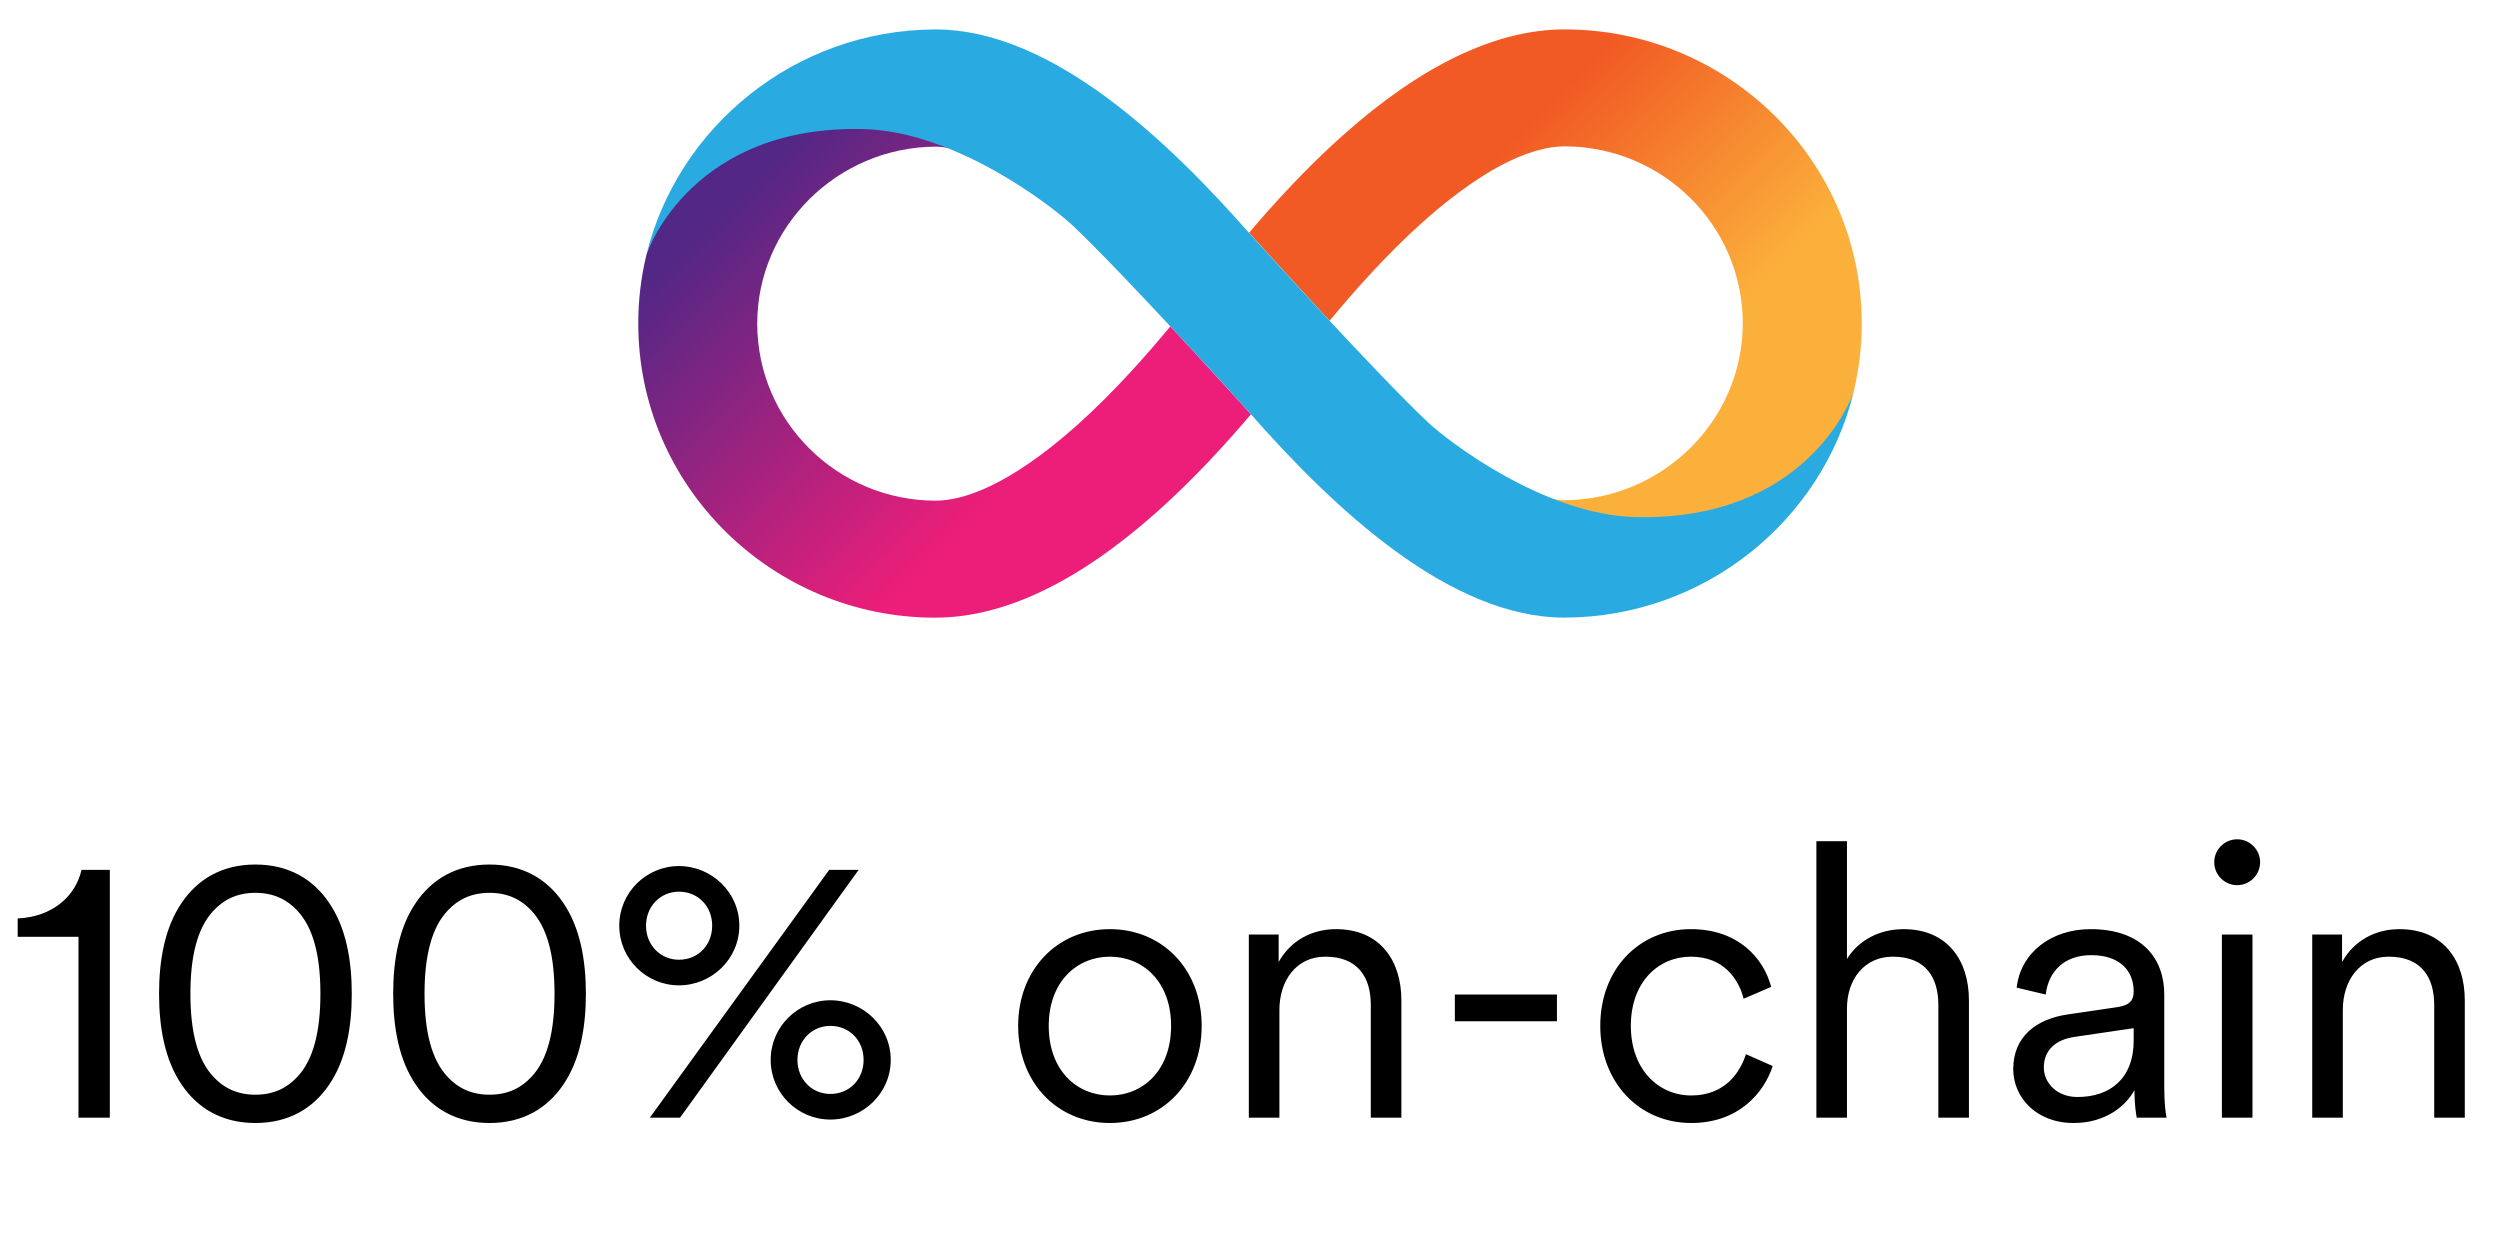
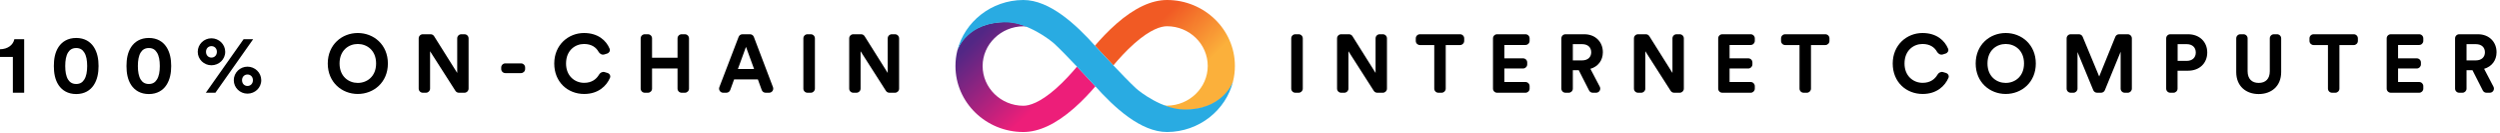
- <svg xmlns="http://www.w3.org/2000/svg" fill="none" viewBox="0 0 85 42">
-   <path d="m53.196 1c-2.325 0-4.861 1.213-7.54 3.603-1.271 1.132-2.369 2.346-3.192 3.316l0.007 0.007v-0.007s1.3 1.441 2.737 2.985c0.773-0.934 1.885-2.206 3.163-3.353 2.383-2.125 3.936-2.574 4.824-2.574 3.344 0 6.059 2.699 6.059 6.015 0 3.294-2.723 5.993-6.059 6.015-0.152 0-0.347-0.022-0.592-0.073 0.975 0.426 2.022 0.735 3.019 0.735 6.124 0 7.323-4.066 7.403-4.36 0.181-0.743 0.274-1.522 0.274-2.324 0-5.5-4.535-9.985-10.104-9.985z" fill="url(#b)" />
-   <path d="m31.804 21c2.326 0 4.861-1.213 7.54-3.603 1.271-1.132 2.369-2.346 3.192-3.316l-0.007-0.007v0.007s-1.3-1.441-2.737-2.985c-0.773 0.934-1.885 2.206-3.163 3.353-2.383 2.125-3.936 2.574-4.824 2.574-3.344-0.007-6.059-2.706-6.059-6.022 0-3.294 2.723-5.993 6.059-6.015 0.152 0 0.347 0.022 0.592 0.074-0.975-0.426-2.022-0.735-3.019-0.735-6.124 0-7.316 4.066-7.403 4.353-0.18 0.75-0.274 1.522-0.274 2.324 0 5.515 4.535 10 10.104 10z" fill="url(#a)" />
-   <path d="m55.608 17.581c-3.134-0.081-6.392-2.596-7.056-3.221-1.719-1.618-5.684-5.993-5.994-6.338-2.903-3.316-6.839-7.022-10.754-7.022h-0.015c-4.752 0.022-8.746 3.301-9.815 7.676 0.08-0.287 1.647-4.434 7.396-4.287 3.134 0.081 6.406 2.632 7.078 3.257 1.719 1.618 5.684 5.993 5.994 6.338 2.903 3.309 6.839 7.015 10.754 7.015h0.014c4.752-0.022 8.753-3.301 9.815-7.676-0.087 0.287-1.661 4.397-7.417 4.257z" fill="#29ABE2" />
-   <path d="m3.734 38v-8.424h-0.962c-0.208 0.91-1.001 1.599-2.171 1.651v0.624h2.067v6.149h1.066zm4.95-0.78c-0.624 0-1.079-0.234-1.417-0.598-0.559-0.585-0.793-1.56-0.793-2.834s0.234-2.249 0.793-2.834c0.338-0.364 0.793-0.598 1.417-0.598 0.624 0 1.079 0.234 1.417 0.598 0.559 0.585 0.793 1.56 0.793 2.834s-0.234 2.249-0.793 2.834c-0.338 0.364-0.793 0.598-1.417 0.598zm0 0.962c1.144 0 1.963-0.507 2.496-1.287 0.585-0.845 0.78-1.963 0.78-3.107s-0.195-2.262-0.78-3.107c-0.533-0.78-1.352-1.287-2.496-1.287-1.144 0-1.963 0.507-2.496 1.287-0.585 0.845-0.78 1.963-0.78 3.107s0.195 2.262 0.78 3.107c0.533 0.78 1.352 1.287 2.496 1.287zm7.96-0.962c-0.624 0-1.079-0.234-1.417-0.598-0.559-0.585-0.793-1.56-0.793-2.834s0.234-2.249 0.793-2.834c0.338-0.364 0.793-0.598 1.417-0.598s1.079 0.234 1.417 0.598c0.559 0.585 0.793 1.56 0.793 2.834s-0.234 2.249-0.793 2.834c-0.338 0.364-0.793 0.598-1.417 0.598zm0 0.962c1.144 0 1.963-0.507 2.496-1.287 0.585-0.845 0.78-1.963 0.78-3.107s-0.195-2.262-0.78-3.107c-0.533-0.78-1.352-1.287-2.496-1.287s-1.963 0.507-2.496 1.287c-0.585 0.845-0.78 1.963-0.78 3.107s0.195 2.262 0.78 3.107c0.533 0.78 1.352 1.287 2.496 1.287zm5.321-6.708c0-0.663 0.494-1.157 1.118-1.157 0.65 0 1.131 0.494 1.131 1.157s-0.481 1.157-1.131 1.157c-0.624 0-1.118-0.494-1.118-1.157zm-0.91 0c0 1.131 0.923 2.028 2.028 2.028 1.118 0 2.054-0.897 2.054-2.028s-0.936-2.028-2.054-2.028c-1.105 0-2.028 0.897-2.028 2.028zm6.058 4.563c0-0.663 0.494-1.157 1.118-1.157 0.65 0 1.131 0.494 1.131 1.157s-0.481 1.157-1.131 1.157c-0.624 0-1.118-0.494-1.118-1.157zm-0.91 0c0 1.131 0.923 2.028 2.028 2.028 1.118 0 2.054-0.897 2.054-2.028s-0.936-2.028-2.054-2.028c-1.105 0-2.028 0.897-2.028 2.028zm-3.081 1.963 6.071-8.424h-1.001l-6.097 8.424h1.027zm14.615-6.409c-1.794 0-3.12 1.378-3.12 3.289 0 1.924 1.326 3.302 3.12 3.302s3.12-1.378 3.12-3.302c0-1.911-1.326-3.289-3.12-3.289zm0 0.936c1.118 0 2.08 0.845 2.08 2.353 0 1.521-0.962 2.366-2.08 2.366s-2.08-0.845-2.08-2.366c0-1.508 0.962-2.353 2.08-2.353zm5.763 1.807c0-0.975 0.559-1.807 1.56-1.807 1.131 0 1.547 0.728 1.547 1.638v3.835h1.04v-3.991c0-1.352-0.728-2.418-2.223-2.418-0.819 0-1.547 0.39-1.95 1.118v-0.936h-1.014v6.227h1.04v-3.666zm9.436 0.39v-0.91h-3.471v0.91h3.471zm4.554-2.197c1.118 0 1.625 0.767 1.794 1.43l0.936-0.403c-0.26-0.988-1.131-1.963-2.73-1.963-1.755 0-3.081 1.352-3.081 3.289 0 1.898 1.3 3.302 3.094 3.302 1.599 0 2.47-1.014 2.769-1.937l-0.91-0.403c-0.182 0.572-0.676 1.404-1.859 1.404-1.105 0-2.054-0.871-2.054-2.366 0-1.508 0.949-2.353 2.041-2.353zm5.307 1.755c0-0.962 0.572-1.755 1.56-1.755 1.131 0 1.547 0.728 1.547 1.638v3.835h1.04v-3.991c0-1.352-0.728-2.418-2.223-2.418-0.806 0-1.521 0.364-1.924 1.014v-4.004h-1.04v9.399h1.04v-3.718zm5.653 2.067c0 0.949 0.767 1.833 2.054 1.833 1.118 0 1.794-0.611 2.067-1.118 0 0.481 0.052 0.793 0.078 0.936h1.014c-0.039-0.195-0.078-0.52-0.078-1.04v-3.146c0-1.209-0.741-2.223-2.509-2.223-1.339 0-2.379 0.806-2.509 1.989l0.988 0.234c0.091-0.793 0.637-1.339 1.547-1.339 0.975 0 1.443 0.533 1.443 1.235 0 0.273-0.104 0.468-0.559 0.533l-1.677 0.247c-1.092 0.156-1.859 0.767-1.859 1.859zm2.184 0.949c-0.715 0-1.144-0.494-1.144-1.001 0-0.611 0.429-0.949 1.027-1.04l2.028-0.299v0.416c0 1.326-0.832 1.924-1.911 1.924zm5.95 0.702v-6.227h-1.04v6.227h1.04zm-1.3-8.684c0 0.429 0.351 0.78 0.78 0.78s0.78-0.351 0.78-0.78-0.351-0.78-0.78-0.78-0.78 0.351-0.78 0.78zm4.372 5.018c0-0.975 0.559-1.807 1.56-1.807 1.131 0 1.547 0.728 1.547 1.638v3.835h1.04v-3.991c0-1.352-0.728-2.418-2.223-2.418-0.819 0-1.547 0.39-1.95 1.118v-0.936h-1.014v6.227h1.04v-3.666z" fill="#000" />
+ <svg xmlns="http://www.w3.org/2000/svg" width="303" height="16" viewBox="0 0 303 16" fill="none">
+   <path d="M141.501 0C139.607 0 137.542 0.971 135.36 2.882C134.324 3.788 133.43 4.759 132.76 5.535C132.76 5.535 132.76 5.535 132.766 5.541V5.535C132.766 5.535 133.824 6.688 134.995 7.924C135.624 7.176 136.53 6.159 137.572 5.241C139.513 3.541 140.777 3.182 141.501 3.182C144.224 3.182 146.436 5.341 146.436 7.994C146.436 10.629 144.219 12.788 141.501 12.806C141.377 12.806 141.219 12.788 141.019 12.747C141.813 13.088 142.666 13.335 143.477 13.335C148.466 13.335 149.442 10.082 149.507 9.847C149.654 9.253 149.73 8.629 149.73 7.988C149.73 3.588 146.036 0 141.501 0Z" fill="url(#paint0_linear_1810_283)" />
+   <path d="M124.078 16C125.972 16 128.036 15.029 130.219 13.117C131.254 12.212 132.148 11.241 132.819 10.465C132.819 10.465 132.819 10.465 132.813 10.459V10.465C132.813 10.465 131.754 9.312 130.583 8.076C129.954 8.823 129.048 9.841 128.007 10.759C126.066 12.459 124.801 12.818 124.078 12.818C121.354 12.812 119.142 10.653 119.142 8C119.142 5.365 121.36 3.206 124.078 3.188C124.201 3.188 124.36 3.206 124.56 3.247C123.766 2.906 122.913 2.659 122.101 2.659C117.113 2.659 116.142 5.912 116.072 6.141C115.925 6.741 115.848 7.359 115.848 8C115.848 12.412 119.542 16 124.078 16Z" fill="url(#paint1_linear_1810_283)" />
+   <path d="M143.466 13.265C140.913 13.2 138.26 11.188 137.719 10.688C136.319 9.394 133.089 5.894 132.836 5.618C130.472 2.965 127.266 0 124.078 0H124.072H124.066C120.195 0.018 116.942 2.641 116.072 6.141C116.136 5.912 117.413 2.594 122.095 2.712C124.648 2.776 127.313 4.818 127.86 5.318C129.26 6.612 132.489 10.112 132.742 10.388C135.107 13.035 138.313 16 141.501 16H141.507H141.513C145.384 15.982 148.642 13.359 149.507 9.859C149.436 10.088 148.154 13.377 143.466 13.265Z" fill="#29ABE2" />
+   <path d="M2.93 11.24V4.75H1.74C1.61 5.43 0.95 5.96 0 5.97V6.9H1.56V11.24H2.93Z" fill="black" />
+   <path d="M7.909 8C7.909 7.32 8.009 6.74 8.259 6.35C8.459 6.03 8.769 5.82 9.239 5.82C9.719 5.82 10.009 6.03 10.209 6.35C10.469 6.74 10.569 7.32 10.569 8C10.569 8.68 10.469 9.26 10.209 9.65C10.009 9.97 9.719 10.18 9.239 10.18C8.769 10.18 8.459 9.97 8.259 9.65C8.009 9.26 7.909 8.68 7.909 8ZM6.529 8C6.529 8.83 6.659 9.64 7.099 10.31C7.529 10.95 8.229 11.4 9.239 11.4C10.249 11.4 10.949 10.95 11.369 10.31C11.809 9.64 11.949 8.83 11.949 8C11.949 7.17 11.809 6.36 11.369 5.69C10.949 5.05 10.249 4.6 9.239 4.6C8.229 4.6 7.529 5.05 7.099 5.69C6.659 6.36 6.529 7.17 6.529 8Z" fill="black" />
+   <path d="M16.717 8C16.717 7.32 16.817 6.74 17.067 6.35C17.267 6.03 17.577 5.82 18.047 5.82C18.527 5.82 18.817 6.03 19.017 6.35C19.277 6.74 19.377 7.32 19.377 8C19.377 8.68 19.277 9.26 19.017 9.65C18.817 9.97 18.527 10.18 18.047 10.18C17.577 10.18 17.267 9.97 17.067 9.65C16.817 9.26 16.717 8.68 16.717 8ZM15.337 8C15.337 8.83 15.467 9.64 15.907 10.31C16.337 10.95 17.037 11.4 18.047 11.4C19.057 11.4 19.757 10.95 20.177 10.31C20.617 9.64 20.757 8.83 20.757 8C20.757 7.17 20.617 6.36 20.177 5.69C19.757 5.05 19.057 4.6 18.047 4.6C17.037 4.6 16.337 5.05 15.907 5.69C15.467 6.36 15.337 7.17 15.337 8Z" fill="black" />
+   <path d="M24.976 6.28C24.976 5.87 25.266 5.59 25.636 5.59C26.016 5.59 26.296 5.87 26.296 6.28C26.296 6.69 26.016 6.98 25.636 6.98C25.266 6.98 24.976 6.7 24.976 6.28ZM23.976 6.28C23.976 7.19 24.726 7.91 25.636 7.91C26.536 7.91 27.306 7.21 27.306 6.28C27.306 5.36 26.536 4.64 25.636 4.64C24.736 4.64 23.976 5.36 23.976 6.28ZM29.346 9.72C29.346 9.31 29.636 9.03 30.006 9.03C30.386 9.03 30.666 9.31 30.666 9.72C30.666 10.13 30.386 10.42 30.006 10.42C29.636 10.42 29.346 10.14 29.346 9.72ZM28.346 9.72C28.346 10.63 29.096 11.35 30.006 11.35C30.906 11.35 31.676 10.65 31.676 9.72C31.676 8.8 30.906 8.08 30.006 8.08C29.106 8.08 28.346 8.8 28.346 9.72ZM26.116 11.24L30.696 4.75H29.536L24.956 11.24H26.116Z" fill="black" />
+   <path d="M41.171 7.69C41.171 6.09 42.291 5.33 43.381 5.33C44.481 5.33 45.601 6.09 45.601 7.69C45.601 9.29 44.481 10.05 43.381 10.05C42.291 10.05 41.171 9.29 41.171 7.69ZM39.741 7.7C39.741 9.98 41.461 11.39 43.381 11.39C45.311 11.39 47.031 9.98 47.031 7.7C47.031 5.41 45.311 4 43.381 4C41.461 4 39.741 5.41 39.741 7.7Z" fill="black" />
+   <path d="M56.316 11.24C56.592 11.24 56.816 11.016 56.816 10.74V4.65C56.816 4.374 56.592 4.15 56.316 4.15H55.936C55.66 4.15 55.436 4.374 55.436 4.65V8.84L52.633 4.384C52.542 4.238 52.382 4.15 52.21 4.15H51.266C50.99 4.15 50.766 4.374 50.766 4.65V10.74C50.766 11.016 50.99 11.24 51.266 11.24H51.646C51.922 11.24 52.146 11.016 52.146 10.74V6.21L55.219 11.01C55.311 11.153 55.469 11.24 55.64 11.24H56.316Z" fill="black" />
+   <path d="M63.171 8.86C63.447 8.86 63.671 8.636 63.671 8.36V8.18C63.671 7.904 63.447 7.68 63.171 7.68H61.271C60.995 7.68 60.771 7.904 60.771 8.18V8.36C60.771 8.636 60.995 8.86 61.271 8.86H63.171Z" fill="black" />
+   <path d="M70.832 11.39C72.553 11.39 73.549 10.402 73.961 9.43C74.065 9.185 73.912 8.92 73.657 8.842L73.307 8.737C73.04 8.656 72.763 8.814 72.624 9.055C72.327 9.572 71.763 10.04 70.832 10.04C69.692 10.04 68.632 9.21 68.632 7.7C68.632 6.09 69.752 5.33 70.812 5.33C71.745 5.33 72.287 5.762 72.568 6.267C72.708 6.519 72.994 6.687 73.268 6.6L73.616 6.491C73.867 6.412 74.017 6.149 73.917 5.906C73.506 4.911 72.519 4 70.812 4C68.912 4 67.202 5.44 67.202 7.7C67.202 9.96 68.852 11.39 70.832 11.39Z" fill="black" />
+   <path d="M83.04 11.24C83.317 11.24 83.54 11.016 83.54 10.74V4.65C83.54 4.374 83.317 4.15 83.04 4.15H82.65C82.374 4.15 82.15 4.374 82.15 4.65V7H79.06V4.65C79.06 4.374 78.837 4.15 78.56 4.15H78.18C77.904 4.15 77.68 4.374 77.68 4.65V10.74C77.68 11.016 77.904 11.24 78.18 11.24H78.56C78.837 11.24 79.06 11.016 79.06 10.74V8.3H82.15V10.74C82.15 11.016 82.374 11.24 82.65 11.24H83.04Z" fill="black" />
+   <path d="M92.36 10.911C92.432 11.109 92.62 11.24 92.83 11.24H93.254C93.605 11.24 93.846 10.889 93.722 10.562L91.403 4.472C91.329 4.278 91.143 4.15 90.935 4.15H90.024C89.817 4.15 89.631 4.278 89.557 4.471L87.22 10.561C87.095 10.888 87.337 11.24 87.687 11.24H88.07C88.28 11.24 88.468 11.109 88.54 10.911L89.01 9.62H91.89L92.36 10.911ZM90.45 5.68L91.43 8.36H89.47L90.45 5.68Z" fill="black" />
+   <path d="M98.307 11.24C98.583 11.24 98.807 11.016 98.807 10.74V4.65C98.807 4.374 98.583 4.15 98.307 4.15H97.907C97.631 4.15 97.407 4.374 97.407 4.65V10.74C97.407 11.016 97.631 11.24 97.907 11.24H98.307Z" fill="black" />
+   <path d="M108.514 11.24C108.79 11.24 109.014 11.016 109.014 10.74V4.65C109.014 4.374 108.79 4.15 108.514 4.15H108.134C107.857 4.15 107.634 4.374 107.634 4.65V8.84L104.831 4.384C104.739 4.238 104.579 4.15 104.407 4.15H103.464C103.187 4.15 102.964 4.374 102.964 4.65V10.74C102.964 11.016 103.187 11.24 103.464 11.24H103.844C104.12 11.24 104.344 11.016 104.344 10.74V6.21L107.416 11.01C107.508 11.153 107.667 11.24 107.837 11.24H108.514Z" fill="black" />
+   <path d="M157.461 11.24C157.737 11.24 157.961 11.016 157.961 10.74V4.65C157.961 4.374 157.737 4.15 157.461 4.15H157.061C156.784 4.15 156.561 4.374 156.561 4.65V10.74C156.561 11.016 156.784 11.24 157.061 11.24H157.461Z" fill="black" />
+   <path d="M167.667 11.24C167.943 11.24 168.167 11.016 168.167 10.74V4.65C168.167 4.374 167.943 4.15 167.667 4.15H167.287C167.011 4.15 166.787 4.374 166.787 4.65V8.84L163.984 4.384C163.893 4.238 163.733 4.15 163.561 4.15H162.617C162.341 4.15 162.117 4.374 162.117 4.65V10.74C162.117 11.016 162.341 11.24 162.617 11.24H162.997C163.273 11.24 163.497 11.016 163.497 10.74V6.21L166.57 11.01C166.662 11.153 166.82 11.24 166.991 11.24H167.667Z" fill="black" />
+   <path d="M177.032 5.46C177.308 5.46 177.532 5.236 177.532 4.96V4.65C177.532 4.374 177.308 4.15 177.032 4.15H172.162C171.886 4.15 171.662 4.374 171.662 4.65V4.96C171.662 5.236 171.886 5.46 172.162 5.46H173.902V10.74C173.902 11.016 174.126 11.24 174.402 11.24H174.792C175.068 11.24 175.292 11.016 175.292 10.74V5.46H177.032Z" fill="black" />
+   <path d="M184.963 11.24C185.24 11.24 185.463 11.016 185.463 10.74V10.44C185.463 10.164 185.24 9.94 184.963 9.94H182.403V8.3H184.673C184.95 8.3 185.173 8.076 185.173 7.8V7.57C185.173 7.294 184.95 7.07 184.673 7.07H182.403V5.45H184.963C185.24 5.45 185.463 5.226 185.463 4.95V4.65C185.463 4.374 185.24 4.15 184.963 4.15H181.523C181.247 4.15 181.023 4.374 181.023 4.65V10.74C181.023 11.016 181.247 11.24 181.523 11.24H184.963Z" fill="black" />
+   <path d="M192.675 10.967C192.761 11.134 192.933 11.24 193.121 11.24H193.528C193.904 11.24 194.145 10.841 193.971 10.508L192.834 8.34C193.764 8.07 194.344 7.32 194.344 6.33C194.344 5.1 193.464 4.15 192.084 4.15H189.814C189.538 4.15 189.314 4.374 189.314 4.65V10.74C189.314 11.016 189.538 11.24 189.814 11.24H190.204C190.481 11.24 190.704 11.016 190.704 10.74V8.51H191.424L192.675 10.967ZM190.704 7.32V5.35H191.824C192.524 5.35 192.934 5.74 192.934 6.34C192.934 6.92 192.524 7.32 191.824 7.32H190.704Z" fill="black" />
+   <path d="M203.663 11.24C203.939 11.24 204.163 11.016 204.163 10.74V4.65C204.163 4.374 203.939 4.15 203.663 4.15H203.283C203.007 4.15 202.783 4.374 202.783 4.65V8.84L199.98 4.384C199.889 4.238 199.729 4.15 199.557 4.15H198.613C198.337 4.15 198.113 4.374 198.113 4.65V10.74C198.113 11.016 198.337 11.24 198.613 11.24H198.993C199.269 11.24 199.493 11.016 199.493 10.74V6.21L202.566 11.01C202.658 11.153 202.816 11.24 202.987 11.24H203.663Z" fill="black" />
+   <path d="M212.268 11.24C212.544 11.24 212.768 11.016 212.768 10.74V10.44C212.768 10.164 212.544 9.94 212.268 9.94H209.708V8.3H211.978C212.254 8.3 212.478 8.076 212.478 7.8V7.57C212.478 7.294 212.254 7.07 211.978 7.07H209.708V5.45H212.268C212.544 5.45 212.768 5.226 212.768 4.95V4.65C212.768 4.374 212.544 4.15 212.268 4.15H208.828C208.552 4.15 208.328 4.374 208.328 4.65V10.74C208.328 11.016 208.552 11.24 208.828 11.24H212.268Z" fill="black" />
+   <path d="M221.319 5.46C221.595 5.46 221.819 5.236 221.819 4.96V4.65C221.819 4.374 221.595 4.15 221.319 4.15H216.449C216.173 4.15 215.949 4.374 215.949 4.65V4.96C215.949 5.236 216.173 5.46 216.449 5.46H218.189V10.74C218.189 11.016 218.413 11.24 218.689 11.24H219.079C219.355 11.24 219.579 11.016 219.579 10.74V5.46H221.319Z" fill="black" />
+   <path d="M233.12 11.39C234.842 11.39 235.837 10.402 236.249 9.43C236.353 9.185 236.2 8.92 235.945 8.842L235.595 8.737C235.328 8.656 235.052 8.814 234.913 9.055C234.616 9.572 234.052 10.04 233.12 10.04C231.98 10.04 230.92 9.21 230.92 7.7C230.92 6.09 232.04 5.33 233.1 5.33C234.033 5.33 234.575 5.762 234.856 6.267C234.997 6.519 235.282 6.687 235.557 6.6L235.904 6.491C236.155 6.412 236.306 6.149 236.205 5.906C235.794 4.911 234.808 4 233.1 4C231.2 4 229.49 5.44 229.49 7.7C229.49 9.96 231.14 11.39 233.12 11.39Z" fill="black" />
+   <path d="M240.979 7.69C240.979 6.09 242.099 5.33 243.189 5.33C244.289 5.33 245.409 6.09 245.409 7.69C245.409 9.29 244.289 10.05 243.189 10.05C242.099 10.05 240.979 9.29 240.979 7.69ZM239.549 7.7C239.549 9.98 241.269 11.39 243.189 11.39C245.119 11.39 246.839 9.98 246.839 7.7C246.839 5.41 245.119 4 243.189 4C241.269 4 239.549 5.41 239.549 7.7Z" fill="black" />
+   <path d="M257.984 11.24C258.26 11.24 258.484 11.016 258.484 10.74V4.65C258.484 4.374 258.26 4.15 257.984 4.15H256.941C256.737 4.15 256.554 4.273 256.478 4.462L254.524 9.27L252.522 4.458C252.445 4.271 252.263 4.15 252.061 4.15H251.074C250.798 4.15 250.574 4.374 250.574 4.65V10.74C250.574 11.016 250.798 11.24 251.074 11.24H251.394C251.67 11.24 251.894 11.016 251.894 10.74V6.31L253.806 10.931C253.884 11.118 254.066 11.24 254.268 11.24H254.749C254.952 11.24 255.135 11.117 255.212 10.93L257.124 6.27V10.74C257.124 11.016 257.348 11.24 257.624 11.24H257.984Z" fill="black" />
+   <path d="M264.035 7.38V5.35H265.125C265.815 5.35 266.235 5.74 266.235 6.37C266.235 6.98 265.815 7.38 265.125 7.38H264.035ZM265.295 8.57C266.695 8.57 267.625 7.65 267.625 6.36C267.625 5.08 266.695 4.15 265.295 4.15H263.145C262.868 4.15 262.645 4.374 262.645 4.65V10.74C262.645 11.016 262.868 11.24 263.145 11.24H263.525C263.801 11.24 264.025 11.016 264.025 10.74V8.57H265.295Z" fill="black" />
+   <path d="M273.859 11.4C275.379 11.4 276.589 10.47 276.589 8.73V4.65C276.589 4.374 276.365 4.15 276.089 4.15H275.709C275.433 4.15 275.209 4.374 275.209 4.65V8.63C275.209 9.56 274.699 10.05 273.859 10.05C273.039 10.05 272.519 9.56 272.519 8.63V4.65C272.519 4.374 272.295 4.15 272.019 4.15H271.639C271.363 4.15 271.139 4.374 271.139 4.65V8.73C271.139 10.47 272.349 11.4 273.859 11.4Z" fill="black" />
+   <path d="M285.391 5.46C285.668 5.46 285.891 5.236 285.891 4.96V4.65C285.891 4.374 285.668 4.15 285.391 4.15H280.521C280.245 4.15 280.021 4.374 280.021 4.65V4.96C280.021 5.236 280.245 5.46 280.521 5.46H282.261V10.74C282.261 11.016 282.485 11.24 282.761 11.24H283.151C283.428 11.24 283.651 11.016 283.651 10.74V5.46H285.391Z" fill="black" />
+   <path d="M293.323 11.24C293.599 11.24 293.823 11.016 293.823 10.74V10.44C293.823 10.164 293.599 9.94 293.323 9.94H290.763V8.3H293.033C293.309 8.3 293.533 8.076 293.533 7.8V7.57C293.533 7.294 293.309 7.07 293.033 7.07H290.763V5.45H293.323C293.599 5.45 293.823 5.226 293.823 4.95V4.65C293.823 4.374 293.599 4.15 293.323 4.15H289.883C289.607 4.15 289.383 4.374 289.383 4.65V10.74C289.383 11.016 289.607 11.24 289.883 11.24H293.323Z" fill="black" />
+   <path d="M301.035 10.967C301.12 11.134 301.292 11.24 301.48 11.24H301.887C302.263 11.24 302.505 10.841 302.33 10.508L301.194 8.34C302.124 8.07 302.704 7.32 302.704 6.33C302.704 5.1 301.824 4.15 300.444 4.15H298.174C297.898 4.15 297.674 4.374 297.674 4.65V10.74C297.674 11.016 297.898 11.24 298.174 11.24H298.564C298.84 11.24 299.064 11.016 299.064 10.74V8.51H299.784L301.035 10.967ZM299.064 7.32V5.35H300.184C300.884 5.35 301.294 5.74 301.294 6.34C301.294 6.92 300.884 7.32 300.184 7.32H299.064Z" fill="black" />
  <defs>
-     <linearGradient id="b" x1="47.937" x2="61.929" y1="2.319" y2="16.551" gradientUnits="userSpaceOnUse">
-       <stop stop-color="#F15A24" offset=".21" />
-       <stop stop-color="#FBB03B" offset=".684" />
+     <linearGradient id="paint0_linear_1810_283" x1="137.217" y1="1.055" x2="148.406" y2="12.641" gradientUnits="userSpaceOnUse">
+       <stop offset="0.21" stop-color="#F15A24" />
+       <stop offset="0.684" stop-color="#FBB03B" />
    </linearGradient>
-     <linearGradient id="a" x1="37.064" x2="23.071" y1="19.681" y2="5.449" gradientUnits="userSpaceOnUse">
-       <stop stop-color="#ED1E79" offset=".21" />
-       <stop stop-color="#522785" offset=".893" />
+     <linearGradient id="paint1_linear_1810_283" x1="128.361" y1="14.945" x2="117.173" y2="3.358" gradientUnits="userSpaceOnUse">
+       <stop offset="0.21" stop-color="#ED1E79" />
+       <stop offset="0.893" stop-color="#522785" />
    </linearGradient>
  </defs>
</svg>
